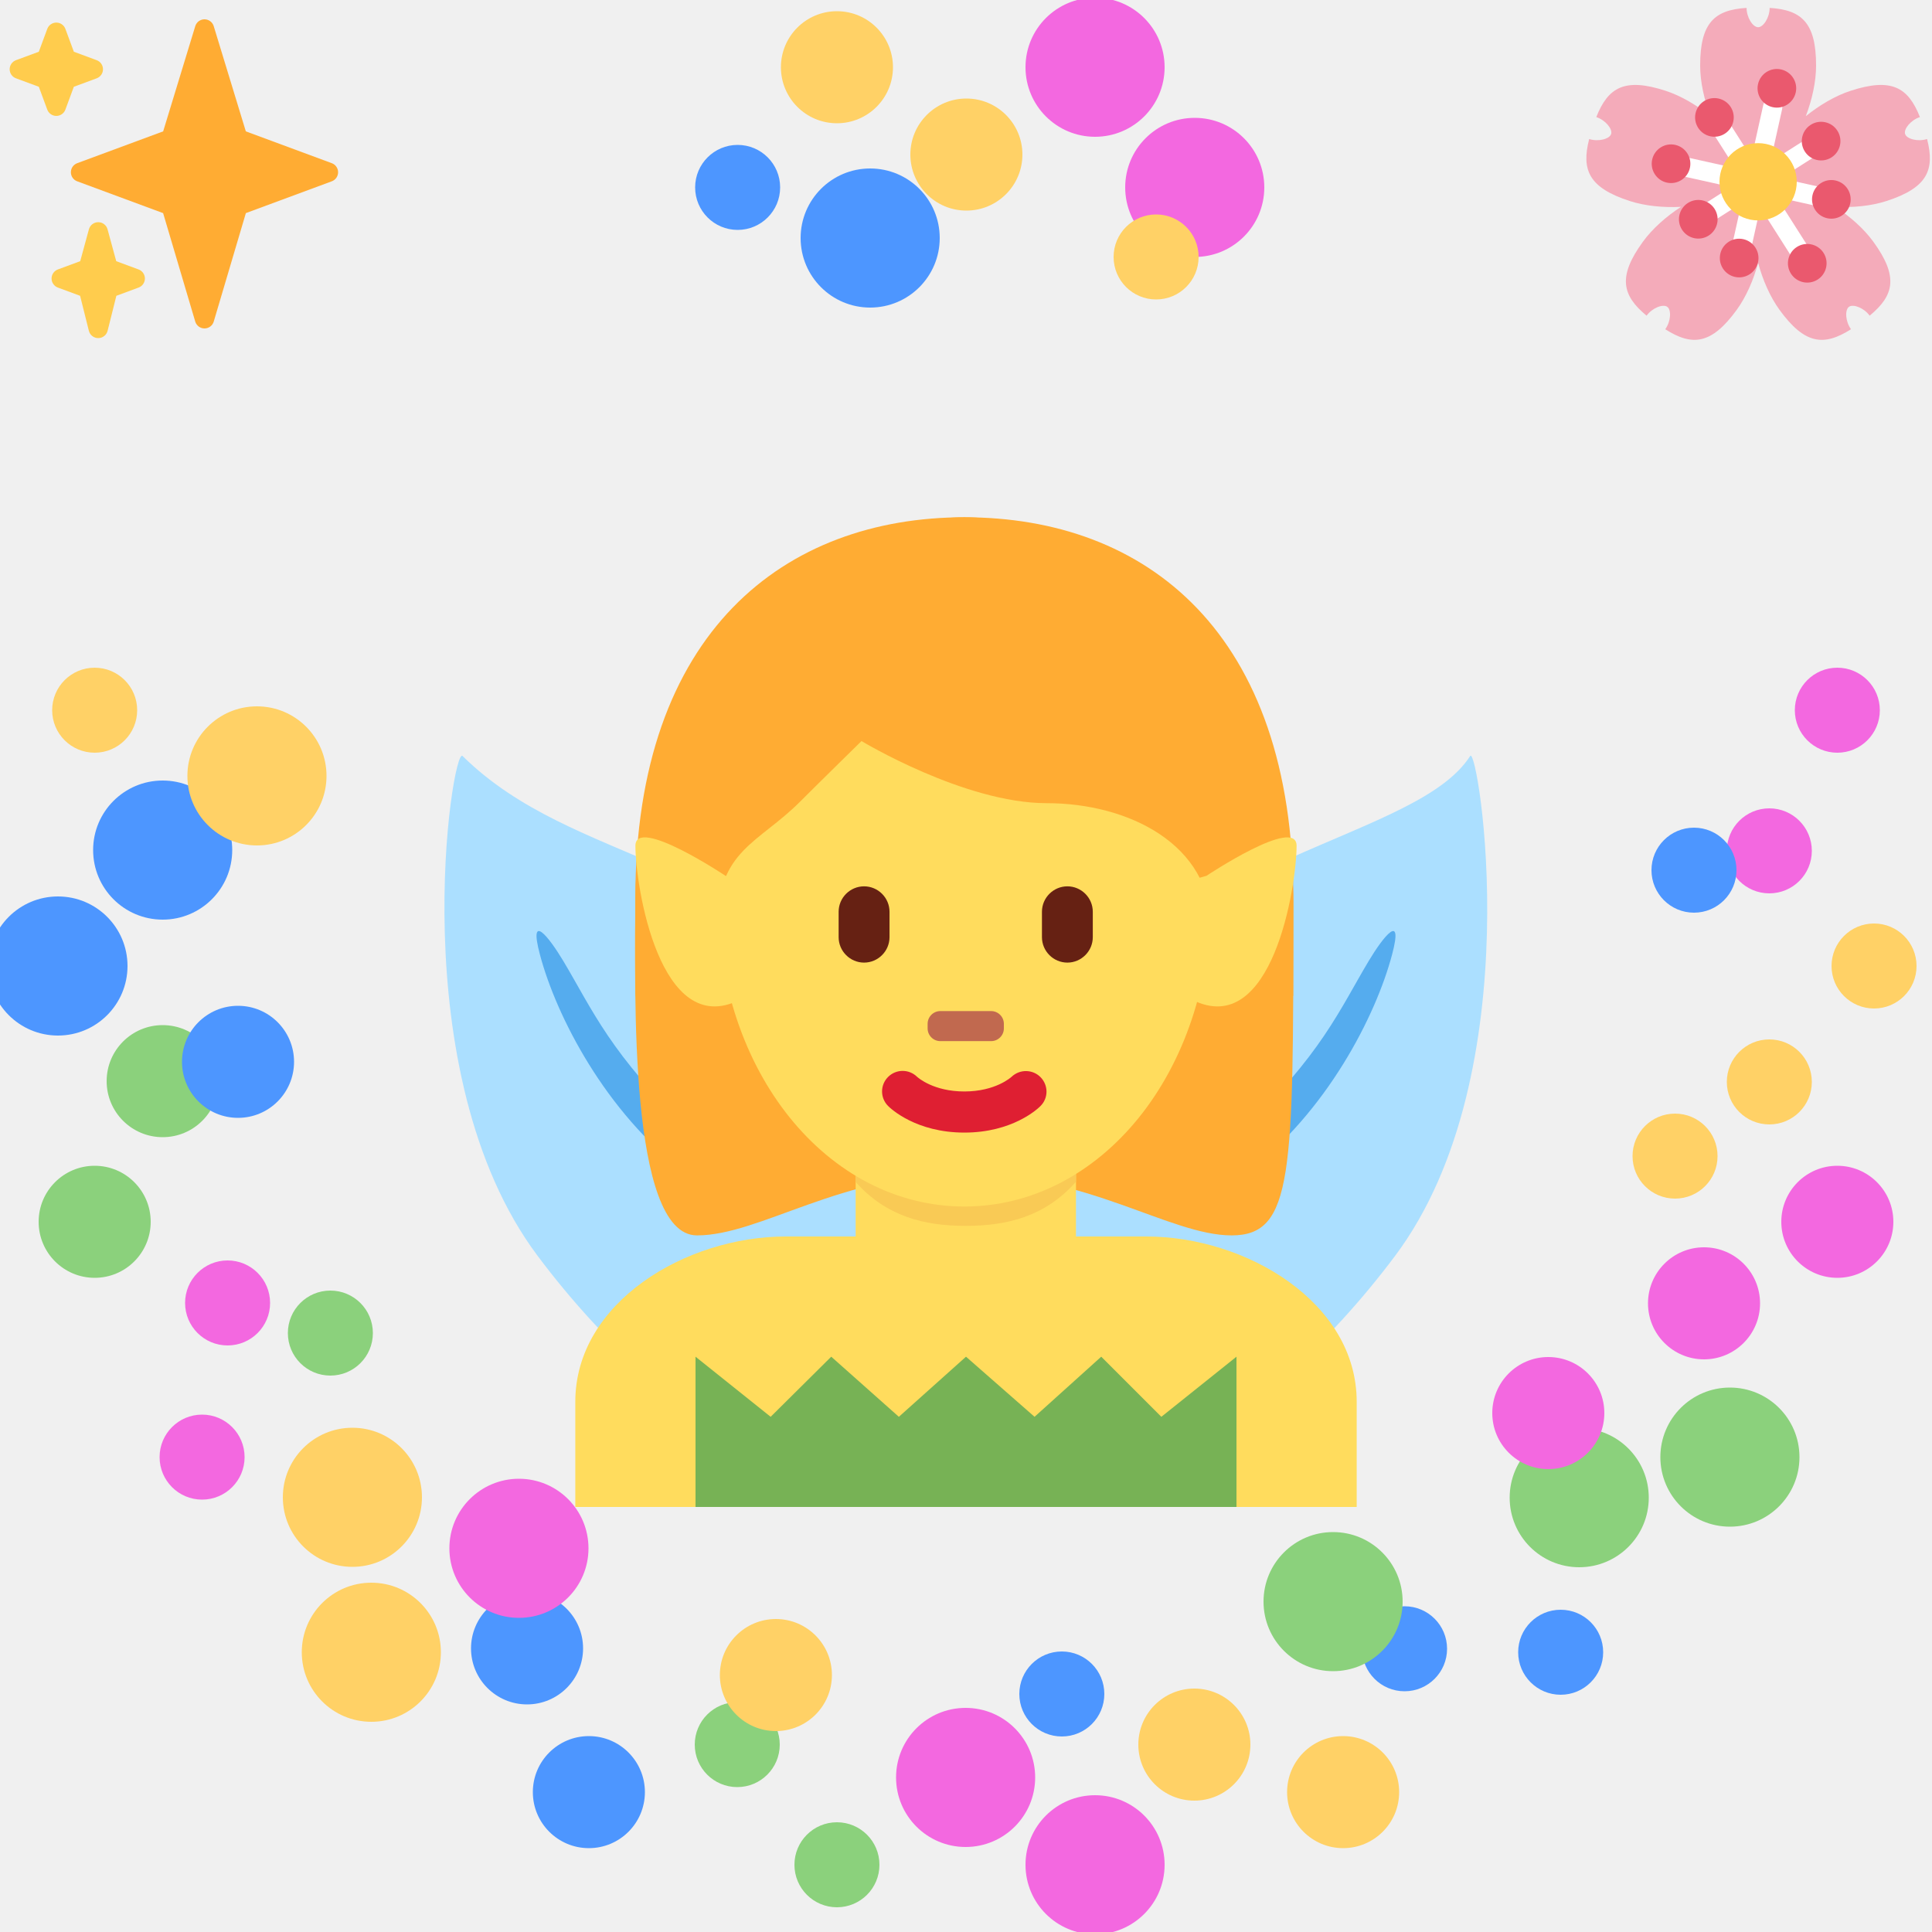
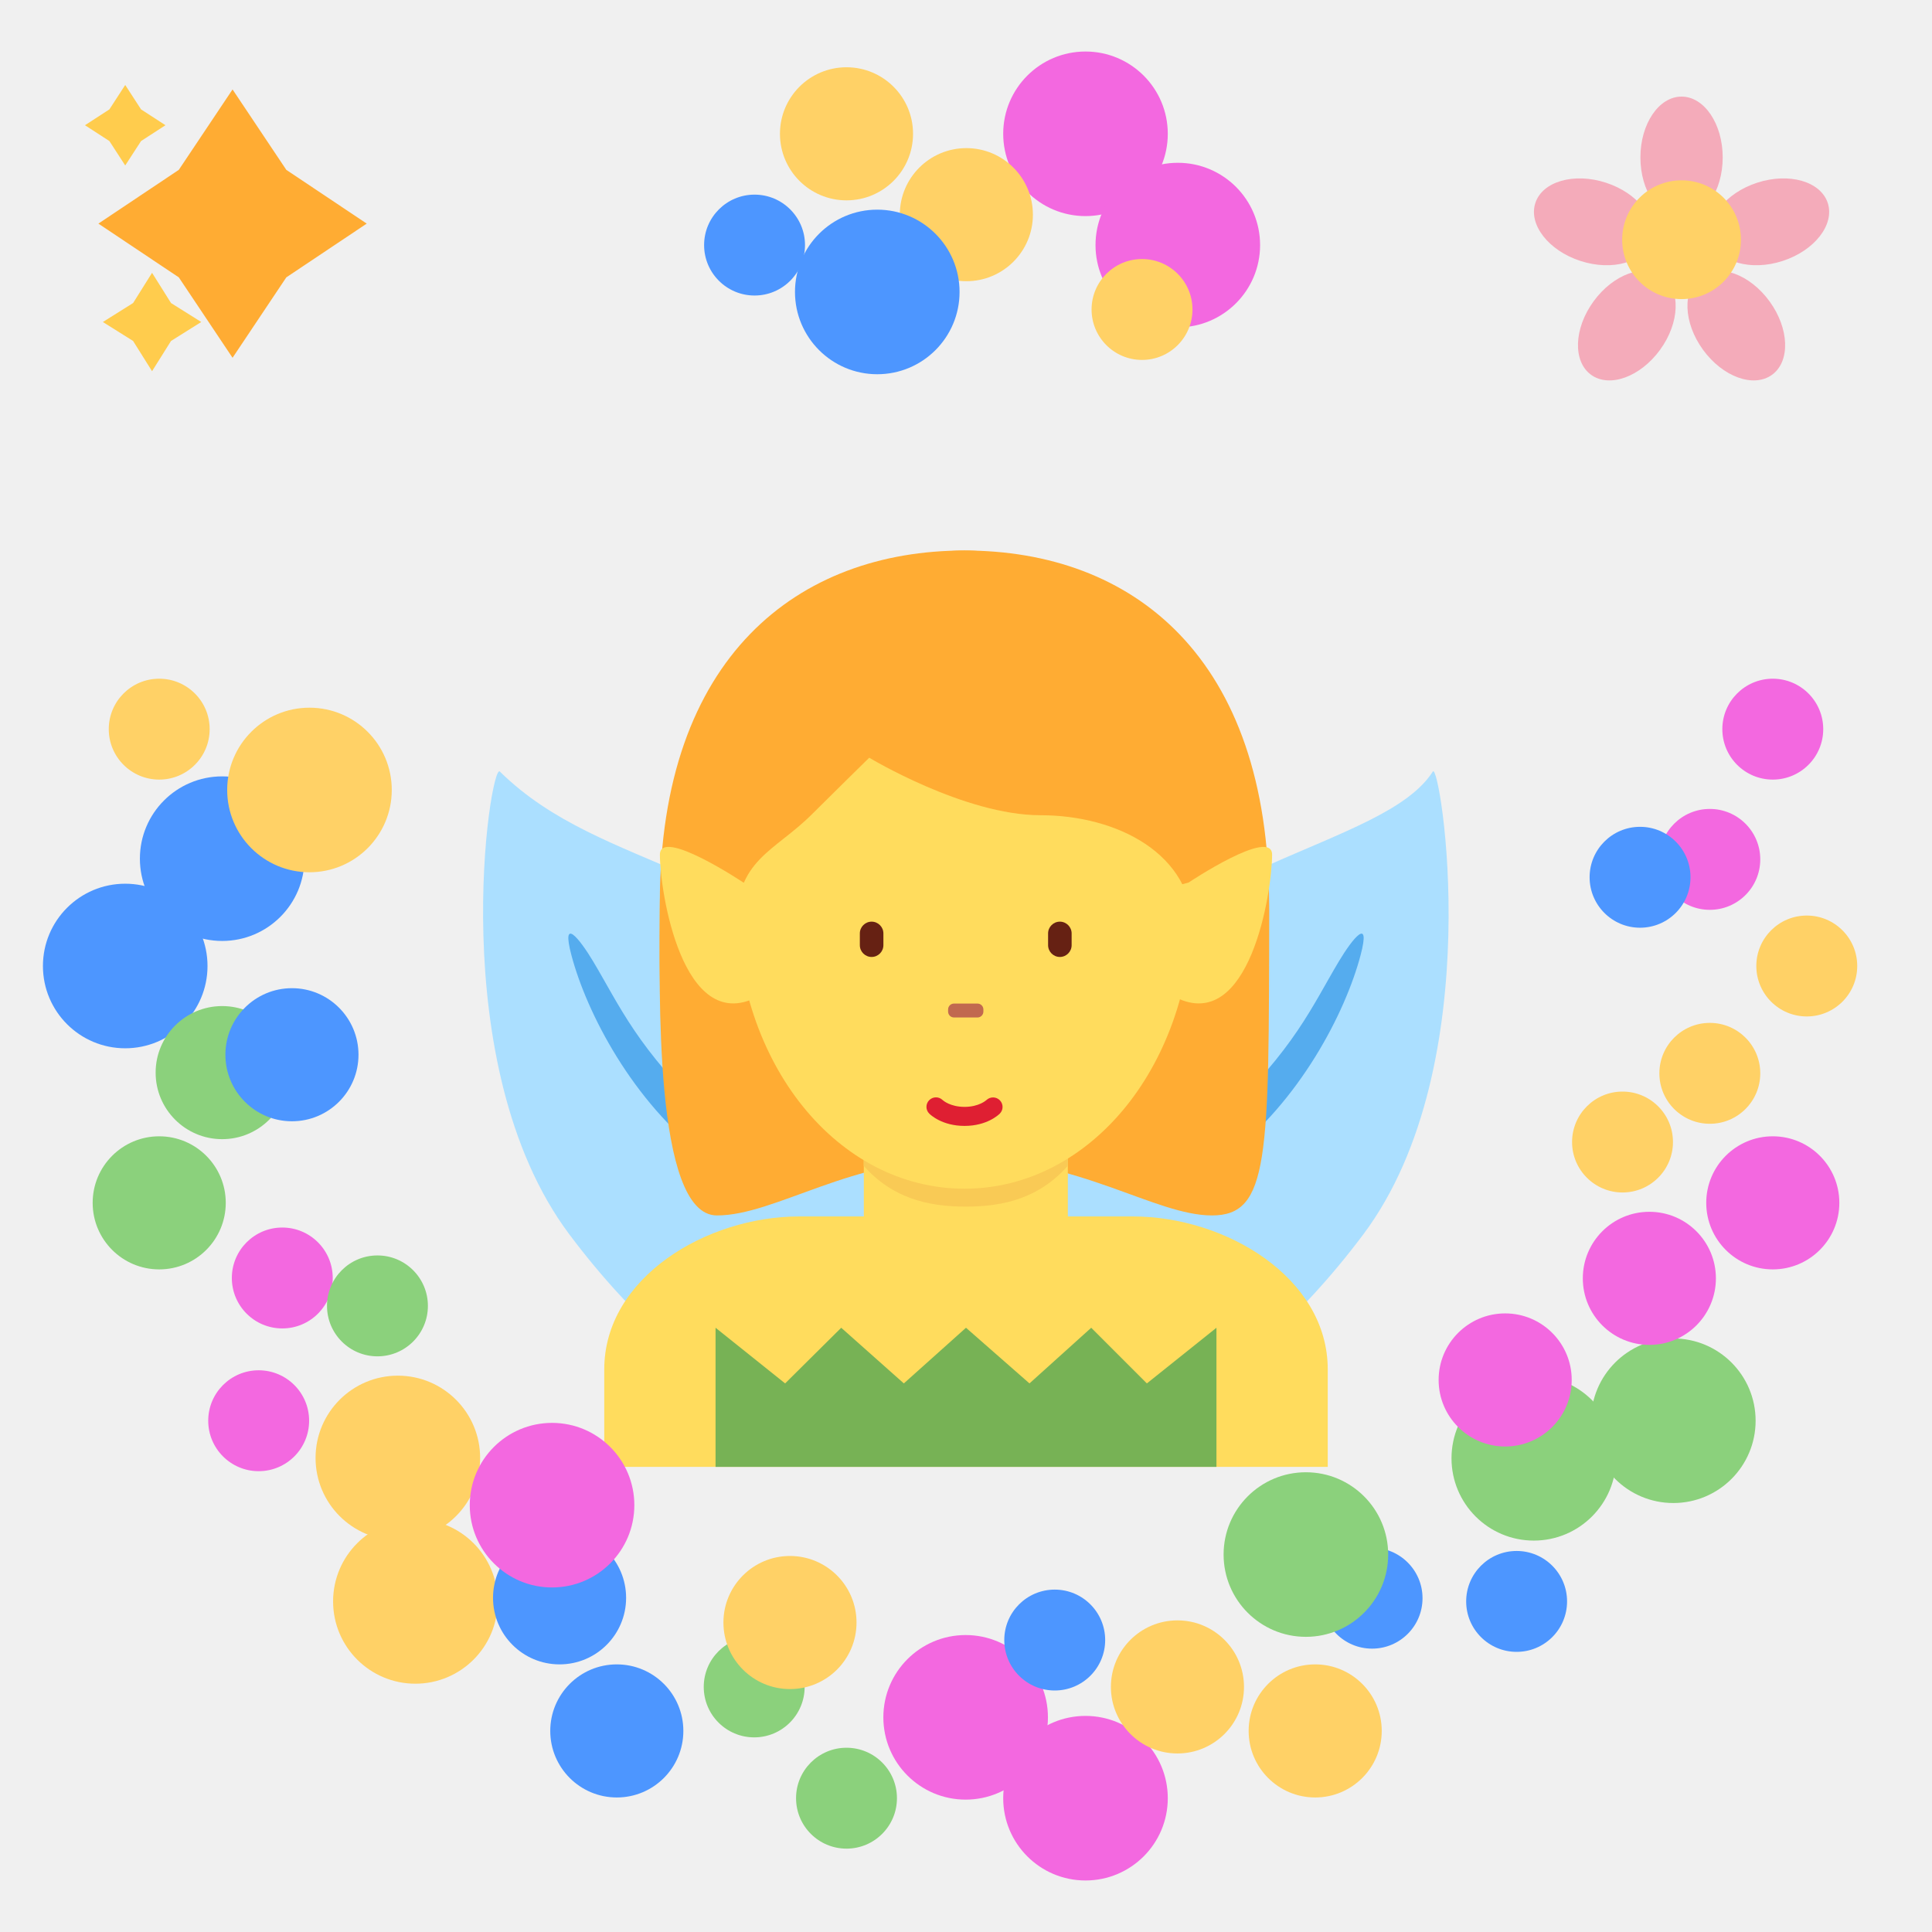
- <svg xmlns="http://www.w3.org/2000/svg" viewBox="0 0 50 50">
+ <svg xmlns="http://www.w3.org/2000/svg" viewBox="-2 -2 54 54">
  <g transform="translate(11,11) scale(0.7777778)">
    <path fill="#ABDFFF" d="M20.769 20.273c-4.558 6.089-5.676 12.675-2.497 14.71 3.179 2.035 9.451-1.252 14.008-7.341 4.558-6.089 2.752-17.029 2.497-16.631-1.777 2.774-9.45 3.173-14.008 9.262z" />
    <path fill="#ABDFFF" d="M15.255 20.273c4.558 6.089 5.676 12.675 2.498 14.71-3.179 2.035-9.451-1.252-14.009-7.341S.904 10.673 1.247 11.011C5 14.71 10.698 14.184 15.255 20.273z" />
    <path fill="#55ACEE" d="M4.598 17.829c.96 1.604 1.586 3.147 4.251 5.659 1.03.971.941 2.245-.179 1.398-2.664-2.015-4.306-5.221-4.848-7.268-.382-1.441.292-.597.776.211zm26.804 0c-.96 1.604-1.586 3.147-4.251 5.659-1.03.971-.941 2.245.179 1.398 2.664-2.015 4.306-5.221 4.848-7.268.382-1.441-.292-.597-.776.211z" />
    <path fill="#FFDC5D" d="M31 36v-3.5c0-3.314-3.685-5.5-7-5.5H12c-3.313 0-7 2.186-7 5.5V36h26z" />
    <path fill="#FFAC33" d="M17.945 3.069c4.105 0 10.947 4.053 10.947 12.947 0 8.896 0 10.948-2.053 10.948s-4.79-2.053-8.895-2.053c-4.105 0-6.785 2.053-8.895 2.053-2.287 0-2.053-8.211-2.053-10.948.001-8.894 6.844-12.947 10.949-12.947" />
    <path fill="#FFDC5D" d="M14.328 27.018c1.466 1.065 2.964.98 3.672.98s2.194.085 3.66-.98v-3.203h-7.332v3.203z" />
    <path fill="#F9CA55" d="M14.322 25.179c1.022 1.155 2.29 1.468 3.668 1.468 1.379 0 2.647-.312 3.67-1.468v-2.936h-7.338v2.936z" />
    <path fill="#FFDC5D" d="M9.734 15.718c0-5.834 3.676-12.564 8.211-12.564 4.533 0 8.209 6.729 8.209 12.564 0 5.833-3.676 10.285-8.209 10.285-4.535 0-8.211-4.452-8.211-10.285" />
-     <path fill="#DF1F32" d="M17.945 23.543c-1.606 0-2.447-.794-2.537-.885-.268-.267-.268-.7 0-.967.266-.265.692-.267.961-.007.035.032.551.491 1.576.491 1.038 0 1.555-.473 1.576-.492.273-.256.703-.248.963.02.26.269.26.691-.004.955-.089.091-.929.885-2.535.885" />
+     <g transform="translate(0,0.45) translate(17.95,23.05) scale(0.5) translate(-17.95,-23.05)">
+       <path fill="#DF1F32" d="M17.945 23.543c-1.606 0-2.447-.794-2.537-.885-.268-.267-.268-.7 0-.967.266-.265.692-.267.961-.007.035.032.551.491 1.576.491 1.038 0 1.555-.473 1.576-.492.273-.256.703-.248.963.02.26.269.26.691-.004.955-.089.091-.929.885-2.535.885" />
+     </g>
    <path fill="#FFAC33" d="M7.725 19c-.021-1-.044-.224-.044-.465 0-3.422 2.053.494 2.053-1.943 0-2.439 1.368-2.683 2.736-4.051.685-.685 2.053-2.026 2.053-2.026s3.421 2.067 6.158 2.067c2.736 0 5.474 1.375 5.474 4.112 0 2.736 2.053-1.584 2.053 1.837 0 .244-.023-.531-.04.469h.719c.006-2 .006-1.924.006-3.202 0-8.895-4.893-12.729-10.948-12.729C12 3.069 6.997 6.848 6.997 15.743c0 .793-.02 1.257.008 3.257h.72z" />
    <path fill="#FFDC5D" d="M26 15l-.47.129s-1.192 3.401 0 3.997C28.194 20.457 29 15.332 29 14c0-1-3 1-3 1zm-16 0l.47.129s1.192 3.401 0 3.997C7.806 20.457 7 15.332 7 14c0-1 3 1 3 1z" />
-     <path fill="#662113" d="M14.608 17.887c-.465 0-.846-.381-.846-.847v-.845c0-.465.381-.846.846-.846.466 0 .847.381.847.846v.845c0 .466-.381.847-.847.847m6.765 0c-.465 0-.846-.381-.846-.847v-.845c0-.465.381-.846.846-.846.465 0 .846.381.846.846v.845c0 .466-.381.847-.846.847" />
-     <path fill="#C1694F" d="M18.836 20.5h-1.69c-.233 0-.423-.19-.423-.423v-.153c0-.233.189-.424.423-.424h1.69c.233 0 .424.19.424.424v.153c0 .233-.191.423-.424.423" />
+     <g transform="translate(14.608,17.4635) scale(0.5) translate(-14.608,-17.4635)">
+       <path fill="#662113" d="M14.608 17.887c-.465 0-.846-.381-.846-.847v-.845c0-.465.381-.846.846-.846.466 0 .847.381.847.846v.845c0 .466-.381.847-.847.847" />
+     </g>
+     <g transform="translate(21.373,17.4635) scale(0.5) translate(-21.373,-17.4635)">
+       <path fill="#662113" d="M21.373 17.887c-.465 0-.846-.381-.846-.847v-.845c0-.465.381-.846.846-.846.465 0 .846.381.846.846v.845c0 .466-.381.847-.846.847" />
+     </g>
+     <g transform="translate(0,-0.4) translate(17.99,20.0) scale(0.5) translate(-17.99,-20.0)">
+       <path fill="#C1694F" d="M18.836 20.5h-1.69c-.233 0-.423-.19-.423-.423v-.153c0-.233.189-.424.423-.424h1.69c.233 0 .424.19.424.424v.153c0 .233-.191.423-.424.423" />
+     </g>
    <path fill="#77B255" d="M9 36h18v-5l-2.5 2-2-2-2.219 2L18 31l-2.234 2-2.25-2-2.016 2L9 31z" />
  </g>
  <g transform="translate(0,0) scale(0.25)">
-     <path fill="#FFAC33" d="M34.347 16.893l-8.899-3.294-3.323-10.891c-.128-.42-.517-.708-.956-.708-.439 0-.828.288-.956.708l-3.322 10.891-8.9 3.294c-.393.146-.653.519-.653.938 0 .418.26.793.653.938l8.895 3.293 3.324 11.223c.126.424.516.715.959.715.442 0 .833-.291.959-.716l3.324-11.223 8.896-3.293c.391-.144.652-.518.652-.937 0-.418-.261-.792-.653-.938z" />
-     <path fill="#FFCC4D" d="M14.347 27.894l-2.314-.856-.9-3.3c-.118-.436-.513-.738-.964-.738-.451 0-.846.302-.965.737l-.9 3.3-2.313.856c-.393.145-.653.52-.653.938 0 .418.26.793.653.938l2.301.853.907 3.622c.112.444.511.756.97.756.459 0 .858-.312.97-.757l.907-3.622 2.301-.853c.393-.144.653-.519.653-.937 0-.418-.26-.793-.653-.937zM10.009 6.231l-2.364-.875-.876-2.365c-.145-.393-.519-.653-.938-.653-.418 0-.792.26-.938.653l-.875 2.365-2.365.875c-.393.146-.653.52-.653.938 0 .418.26.793.653.938l2.365.875.875 2.365c.146.393.52.653.938.653.418 0 .792-.26.938-.653l.875-2.365 2.365-.875c.393-.146.653-.52.653-.938 0-.418-.26-.792-.653-.938z" />
+     <polygon points="18.00,2.00 24.01,10.99 33.00,17.00 24.01,23.01 18.00,32.00 11.99,23.01 3.00,17.00 11.99,10.99" fill="#FFAC33" />
+     <polygon points="9.00,22.50 11.12,25.88 14.50,28.00 11.12,30.12 9.00,33.50 6.88,30.12 3.50,28.00 6.88,25.88" fill="#FFCC4D" />
+     <polygon points="6.00,1.50 7.77,4.23 10.50,6.00 7.77,7.77 6.00,10.50 4.23,7.77 1.50,6.00 4.23,4.23" fill="#FFCC4D" />
  </g>
-   <g transform="translate(41,0) scale(0.25)">
-     <path fill="#F4ABBA" d="M31.298 20.807c4.197-1.363 5.027-3.182 4.191-6.416-.952.308-2.105-.001-2.272-.518-.168-.513.581-1.443 1.533-1.753-1.223-3.107-2.964-4.089-7.161-2.727-1.606.522-3.238 1.492-4.655 2.635C23.582 10.327 24 8.475 24 6.786c0-4.412-1.473-5.765-4.807-5.968 0 1-.652 2-1.193 2s-1.194-1-1.194-2C13.472 1.021 12 2.374 12 6.786c0 1.689.417 3.541 1.066 5.241-1.416-1.142-3.049-2.111-4.655-2.633-4.197-1.364-5.938-.381-7.162 2.727.951.31 1.701 1.238 1.534 1.753-.167.515-1.32.826-2.271.518-.837 3.233-.005 5.052 4.19 6.415 1.606.521 3.497.697 5.314.605-1.524.994-2.95 2.247-3.943 3.613-2.594 3.57-2.197 5.53.381 7.654.588-.809 1.703-1.235 2.142-.917.438.317.378 1.511-.21 2.32 2.816 1.795 4.803 1.565 7.396-2.003.993-1.366 1.743-3.111 2.218-4.867.475 1.757 1.226 3.501 2.218 4.867 2.594 3.57 4.58 3.798 7.397 2.003-.587-.81-.649-2.002-.21-2.321.437-.317 1.553.107 2.142.917 2.577-2.123 2.973-4.083.381-7.653-.993-1.366-2.42-2.619-3.943-3.613 1.816.092 3.706-.084 5.313-.605zM18 20.337c-.162-.292-.353-.538-.588-.709-.234-.171-.528-.276-.856-.341.228-.244.403-.502.493-.778.09-.275.1-.587.059-.919.302.141.602.228.892.228s.59-.087.894-.229c-.041.332-.031.644.059.919.09.276.265.534.492.778-.327.065-.621.17-.855.341-.236.172-.428.418-.59.71z" />
-     <g fill="#FFF">
-       <path d="M16.795 18.685c-.12.54-.653.88-1.193.76l-5.858-1.302c-.539-.12-.879-.653-.759-1.193.12-.539.654-.879 1.193-.759l5.857 1.302c.54.12.88.653.76 1.192zm.976.218c.12-.54.654-.88 1.193-.76l5.857 1.302c.54.12.879.653.76 1.193-.12.538-.654.879-1.193.759l-5.857-1.302c-.54-.118-.88-.654-.76-1.192z" />
-       <path d="M17.771 18.903c-.466.296-1.083.159-1.38-.308l-3.221-5.061c-.296-.466-.16-1.084.307-1.38.466-.297 1.084-.159 1.38.307l3.222 5.062c.295.466.158 1.083-.308 1.38zm.797 1.252c.466-.296 1.084-.159 1.38.307l3.223 5.062c.296.467.159 1.083-.308 1.381-.466.296-1.084.159-1.381-.307l-3.221-5.062c-.296-.466-.157-1.084.307-1.381z" />
-       <path d="M17.988 17.927c-.539-.12-.879-.654-.759-1.193l1.302-5.857c.119-.539.652-.879 1.192-.759.54.12.879.654.759 1.193l-1.301 5.857c-.119.538-.654.879-1.193.759zm-.217.976c.539.119.879.653.759 1.192l-1.3 5.857c-.121.54-.654.88-1.194.76-.538-.12-.878-.654-.76-1.193l1.303-5.857c.119-.539.653-.879 1.192-.759z" />
-       <path d="M17.771 18.902c-.297-.466-.159-1.083.307-1.38l5.062-3.221c.466-.296 1.084-.16 1.38.307.297.466.159 1.083-.307 1.38l-5.062 3.221c-.466.297-1.084.16-1.38-.307z" />
-       <path d="M17.771 18.902c.296.467.159 1.084-.307 1.381l-5.062 3.222c-.466.296-1.083.16-1.381-.308-.296-.465-.159-1.083.307-1.38l5.062-3.222c.467-.296 1.085-.158 1.381.307z" />
-     </g>
-     <path d="M22.012 25.566c.932-.592 2.168-.317 2.762.614.593.932.318 2.168-.614 2.762-.932.593-2.168.318-2.762-.614-.592-.932-.318-2.168.614-2.762zM14.55 13.841c-.932.593-2.168.319-2.761-.613-.593-.932-.318-2.168.614-2.761.932-.593 2.168-.318 2.761.613.593.932.318 2.168-.614 2.761zm1.92 10.918c1.078.241 1.758 1.31 1.52 2.388-.24 1.078-1.308 1.758-2.387 1.519-1.079-.24-1.758-1.309-1.519-2.387.239-1.079 1.308-1.758 2.386-1.52zm3.037-13.665c-1.078-.239-1.758-1.308-1.518-2.386.239-1.078 1.308-1.758 2.386-1.519 1.078.24 1.759 1.308 1.519 2.386-.241 1.079-1.309 1.758-2.387 1.519zm-6.013 10.53c.592.933.317 2.169-.614 2.763-.932.593-2.168.318-2.762-.615-.593-.931-.318-2.167.613-2.761.933-.592 2.169-.318 2.763.613zm9.339-5.943c-.593-.932-.317-2.168.614-2.761.932-.593 2.168-.318 2.761.614s.317 2.168-.613 2.761c-.933.593-2.169.318-2.762-.614zm.795 4.524c.24-1.079 1.309-1.759 2.387-1.52 1.078.24 1.758 1.309 1.519 2.387-.24 1.078-1.309 1.758-2.387 1.518-1.079-.238-1.758-1.307-1.519-2.385zm-12.69-2.821c-.24 1.079-1.308 1.758-2.386 1.519-1.078-.24-1.758-1.309-1.519-2.387.239-1.078 1.308-1.758 2.386-1.519 1.079.241 1.758 1.309 1.519 2.387z" fill="#EA596E" />
-     <circle fill="#FFCC4D" cx="18" cy="18.818" r="4" />
+   <g>
+     <ellipse cx="45" cy="2.4" rx="1.7" ry="1.15" fill="#F4ABBA" transform="rotate(-90,45,2.4)" />
+     <ellipse cx="47.47" cy="4.2" rx="1.7" ry="1.15" fill="#F4ABBA" transform="rotate(-18,47.47,4.2)" />
+     <ellipse cx="46.53" cy="7.1" rx="1.7" ry="1.15" fill="#F4ABBA" transform="rotate(54,46.53,7.1)" />
+     <ellipse cx="43.47" cy="7.1" rx="1.7" ry="1.15" fill="#F4ABBA" transform="rotate(126,43.47,7.1)" />
+     <ellipse cx="42.53" cy="4.2" rx="1.7" ry="1.15" fill="#F4ABBA" transform="rotate(198,42.53,4.2)" />
+     <circle cx="45" cy="4.7" r="1.66" fill="#FFD166" />
  </g>
-   <circle cx="48.50" cy="25.00" r="1.10" fill="#FFD166" />
-   <circle cx="47.55" cy="31.62" r="1.45" fill="#F368E0" />
-   <circle cx="44.77" cy="37.71" r="1.80" fill="#8BD17C" />
-   <circle cx="40.39" cy="42.76" r="1.10" fill="#4D96FF" />
-   <circle cx="34.76" cy="46.38" r="1.45" fill="#FFD166" />
-   <circle cx="28.34" cy="48.26" r="1.80" fill="#F368E0" />
-   <circle cx="21.66" cy="48.26" r="1.10" fill="#8BD17C" />
-   <circle cx="15.24" cy="46.38" r="1.45" fill="#4D96FF" />
-   <circle cx="9.61" cy="42.76" r="1.80" fill="#FFD166" />
-   <circle cx="5.23" cy="37.71" r="1.10" fill="#F368E0" />
-   <circle cx="2.45" cy="31.62" r="1.45" fill="#8BD17C" />
-   <circle cx="1.50" cy="25.00" r="1.80" fill="#4D96FF" />
-   <circle cx="2.45" cy="18.38" r="1.10" fill="#FFD166" />
-   <circle cx="21.66" cy="1.74" r="1.45" fill="#FFD166" />
-   <circle cx="28.34" cy="1.74" r="1.80" fill="#F368E0" />
-   <circle cx="47.55" cy="18.38" r="1.10" fill="#F368E0" />
-   <circle cx="45.79" cy="28.00" r="1.10" fill="#FFD166" />
-   <circle cx="44.10" cy="33.73" r="1.45" fill="#F368E0" />
-   <circle cx="40.87" cy="38.76" r="1.80" fill="#8BD17C" />
-   <circle cx="36.35" cy="42.67" r="1.10" fill="#4D96FF" />
-   <circle cx="30.91" cy="45.15" r="1.45" fill="#FFD166" />
-   <circle cx="24.99" cy="46.00" r="1.80" fill="#F368E0" />
-   <circle cx="19.08" cy="45.15" r="1.10" fill="#8BD17C" />
-   <circle cx="13.64" cy="42.66" r="1.45" fill="#4D96FF" />
-   <circle cx="9.12" cy="38.75" r="1.80" fill="#FFD166" />
-   <circle cx="5.89" cy="33.72" r="1.10" fill="#F368E0" />
-   <circle cx="4.21" cy="27.98" r="1.45" fill="#8BD17C" />
-   <circle cx="4.21" cy="22.00" r="1.80" fill="#4D96FF" />
-   <circle cx="19.09" cy="4.85" r="1.10" fill="#4D96FF" />
-   <circle cx="25.01" cy="4.00" r="1.45" fill="#FFD166" />
-   <circle cx="30.92" cy="4.85" r="1.80" fill="#F368E0" />
-   <circle cx="45.79" cy="22.02" r="1.10" fill="#F368E0" />
-   <circle cx="43.35" cy="29.92" r="1.10" fill="#FFD166" />
-   <circle cx="40.07" cy="36.57" r="1.45" fill="#F368E0" />
-   <circle cx="34.50" cy="41.45" r="1.80" fill="#8BD17C" />
-   <circle cx="27.48" cy="43.84" r="1.10" fill="#4D96FF" />
-   <circle cx="20.08" cy="43.35" r="1.45" fill="#FFD166" />
-   <circle cx="13.43" cy="40.07" r="1.80" fill="#F368E0" />
-   <circle cx="8.55" cy="34.50" r="1.10" fill="#8BD17C" />
-   <circle cx="6.16" cy="27.48" r="1.45" fill="#4D96FF" />
-   <circle cx="6.65" cy="20.08" r="1.80" fill="#FFD166" />
-   <circle cx="22.52" cy="6.16" r="1.80" fill="#4D96FF" />
-   <circle cx="29.92" cy="6.65" r="1.10" fill="#FFD166" />
-   <circle cx="43.84" cy="22.52" r="1.10" fill="#4D96FF" />
+   <circle cx="48.50" cy="25.00" r="1.41" fill="#FFD166" />
+   <circle cx="47.55" cy="31.62" r="1.86" fill="#F368E0" />
+   <circle cx="44.77" cy="37.71" r="2.30" fill="#8BD17C" />
+   <circle cx="40.39" cy="42.76" r="1.41" fill="#4D96FF" />
+   <circle cx="34.76" cy="46.38" r="1.86" fill="#FFD166" />
+   <circle cx="28.34" cy="48.26" r="2.30" fill="#F368E0" />
+   <circle cx="21.66" cy="48.26" r="1.41" fill="#8BD17C" />
+   <circle cx="15.24" cy="46.38" r="1.86" fill="#4D96FF" />
+   <circle cx="9.61" cy="42.76" r="2.30" fill="#FFD166" />
+   <circle cx="5.23" cy="37.71" r="1.41" fill="#F368E0" />
+   <circle cx="2.45" cy="31.62" r="1.86" fill="#8BD17C" />
+   <circle cx="1.50" cy="25.00" r="2.30" fill="#4D96FF" />
+   <circle cx="2.45" cy="18.38" r="1.41" fill="#FFD166" />
+   <circle cx="21.66" cy="1.74" r="1.86" fill="#FFD166" />
+   <circle cx="28.34" cy="1.74" r="2.30" fill="#F368E0" />
+   <circle cx="47.55" cy="18.38" r="1.41" fill="#F368E0" />
+   <circle cx="45.79" cy="28.00" r="1.41" fill="#FFD166" />
+   <circle cx="44.10" cy="33.73" r="1.86" fill="#F368E0" />
+   <circle cx="40.87" cy="38.76" r="2.30" fill="#8BD17C" />
+   <circle cx="36.35" cy="42.67" r="1.41" fill="#4D96FF" />
+   <circle cx="30.91" cy="45.15" r="1.86" fill="#FFD166" />
+   <circle cx="24.99" cy="46.00" r="2.30" fill="#F368E0" />
+   <circle cx="19.08" cy="45.15" r="1.41" fill="#8BD17C" />
+   <circle cx="13.64" cy="42.66" r="1.86" fill="#4D96FF" />
+   <circle cx="9.12" cy="38.75" r="2.30" fill="#FFD166" />
+   <circle cx="5.89" cy="33.72" r="1.41" fill="#F368E0" />
+   <circle cx="4.21" cy="27.98" r="1.86" fill="#8BD17C" />
+   <circle cx="4.21" cy="22.00" r="2.30" fill="#4D96FF" />
+   <circle cx="19.09" cy="4.85" r="1.41" fill="#4D96FF" />
+   <circle cx="25.01" cy="4.00" r="1.86" fill="#FFD166" />
+   <circle cx="30.92" cy="4.85" r="2.30" fill="#F368E0" />
+   <circle cx="45.79" cy="22.02" r="1.41" fill="#F368E0" />
+   <circle cx="43.35" cy="29.92" r="1.41" fill="#FFD166" />
+   <circle cx="40.07" cy="36.57" r="1.86" fill="#F368E0" />
+   <circle cx="34.50" cy="41.45" r="2.30" fill="#8BD17C" />
+   <circle cx="27.48" cy="43.84" r="1.41" fill="#4D96FF" />
+   <circle cx="20.08" cy="43.35" r="1.86" fill="#FFD166" />
+   <circle cx="13.43" cy="40.07" r="2.30" fill="#F368E0" />
+   <circle cx="8.55" cy="34.50" r="1.41" fill="#8BD17C" />
+   <circle cx="6.16" cy="27.48" r="1.86" fill="#4D96FF" />
+   <circle cx="6.65" cy="20.08" r="2.30" fill="#FFD166" />
+   <circle cx="22.52" cy="6.16" r="2.30" fill="#4D96FF" />
+   <circle cx="29.92" cy="6.65" r="1.41" fill="#FFD166" />
+   <circle cx="43.84" cy="22.52" r="1.41" fill="#4D96FF" />
</svg>
